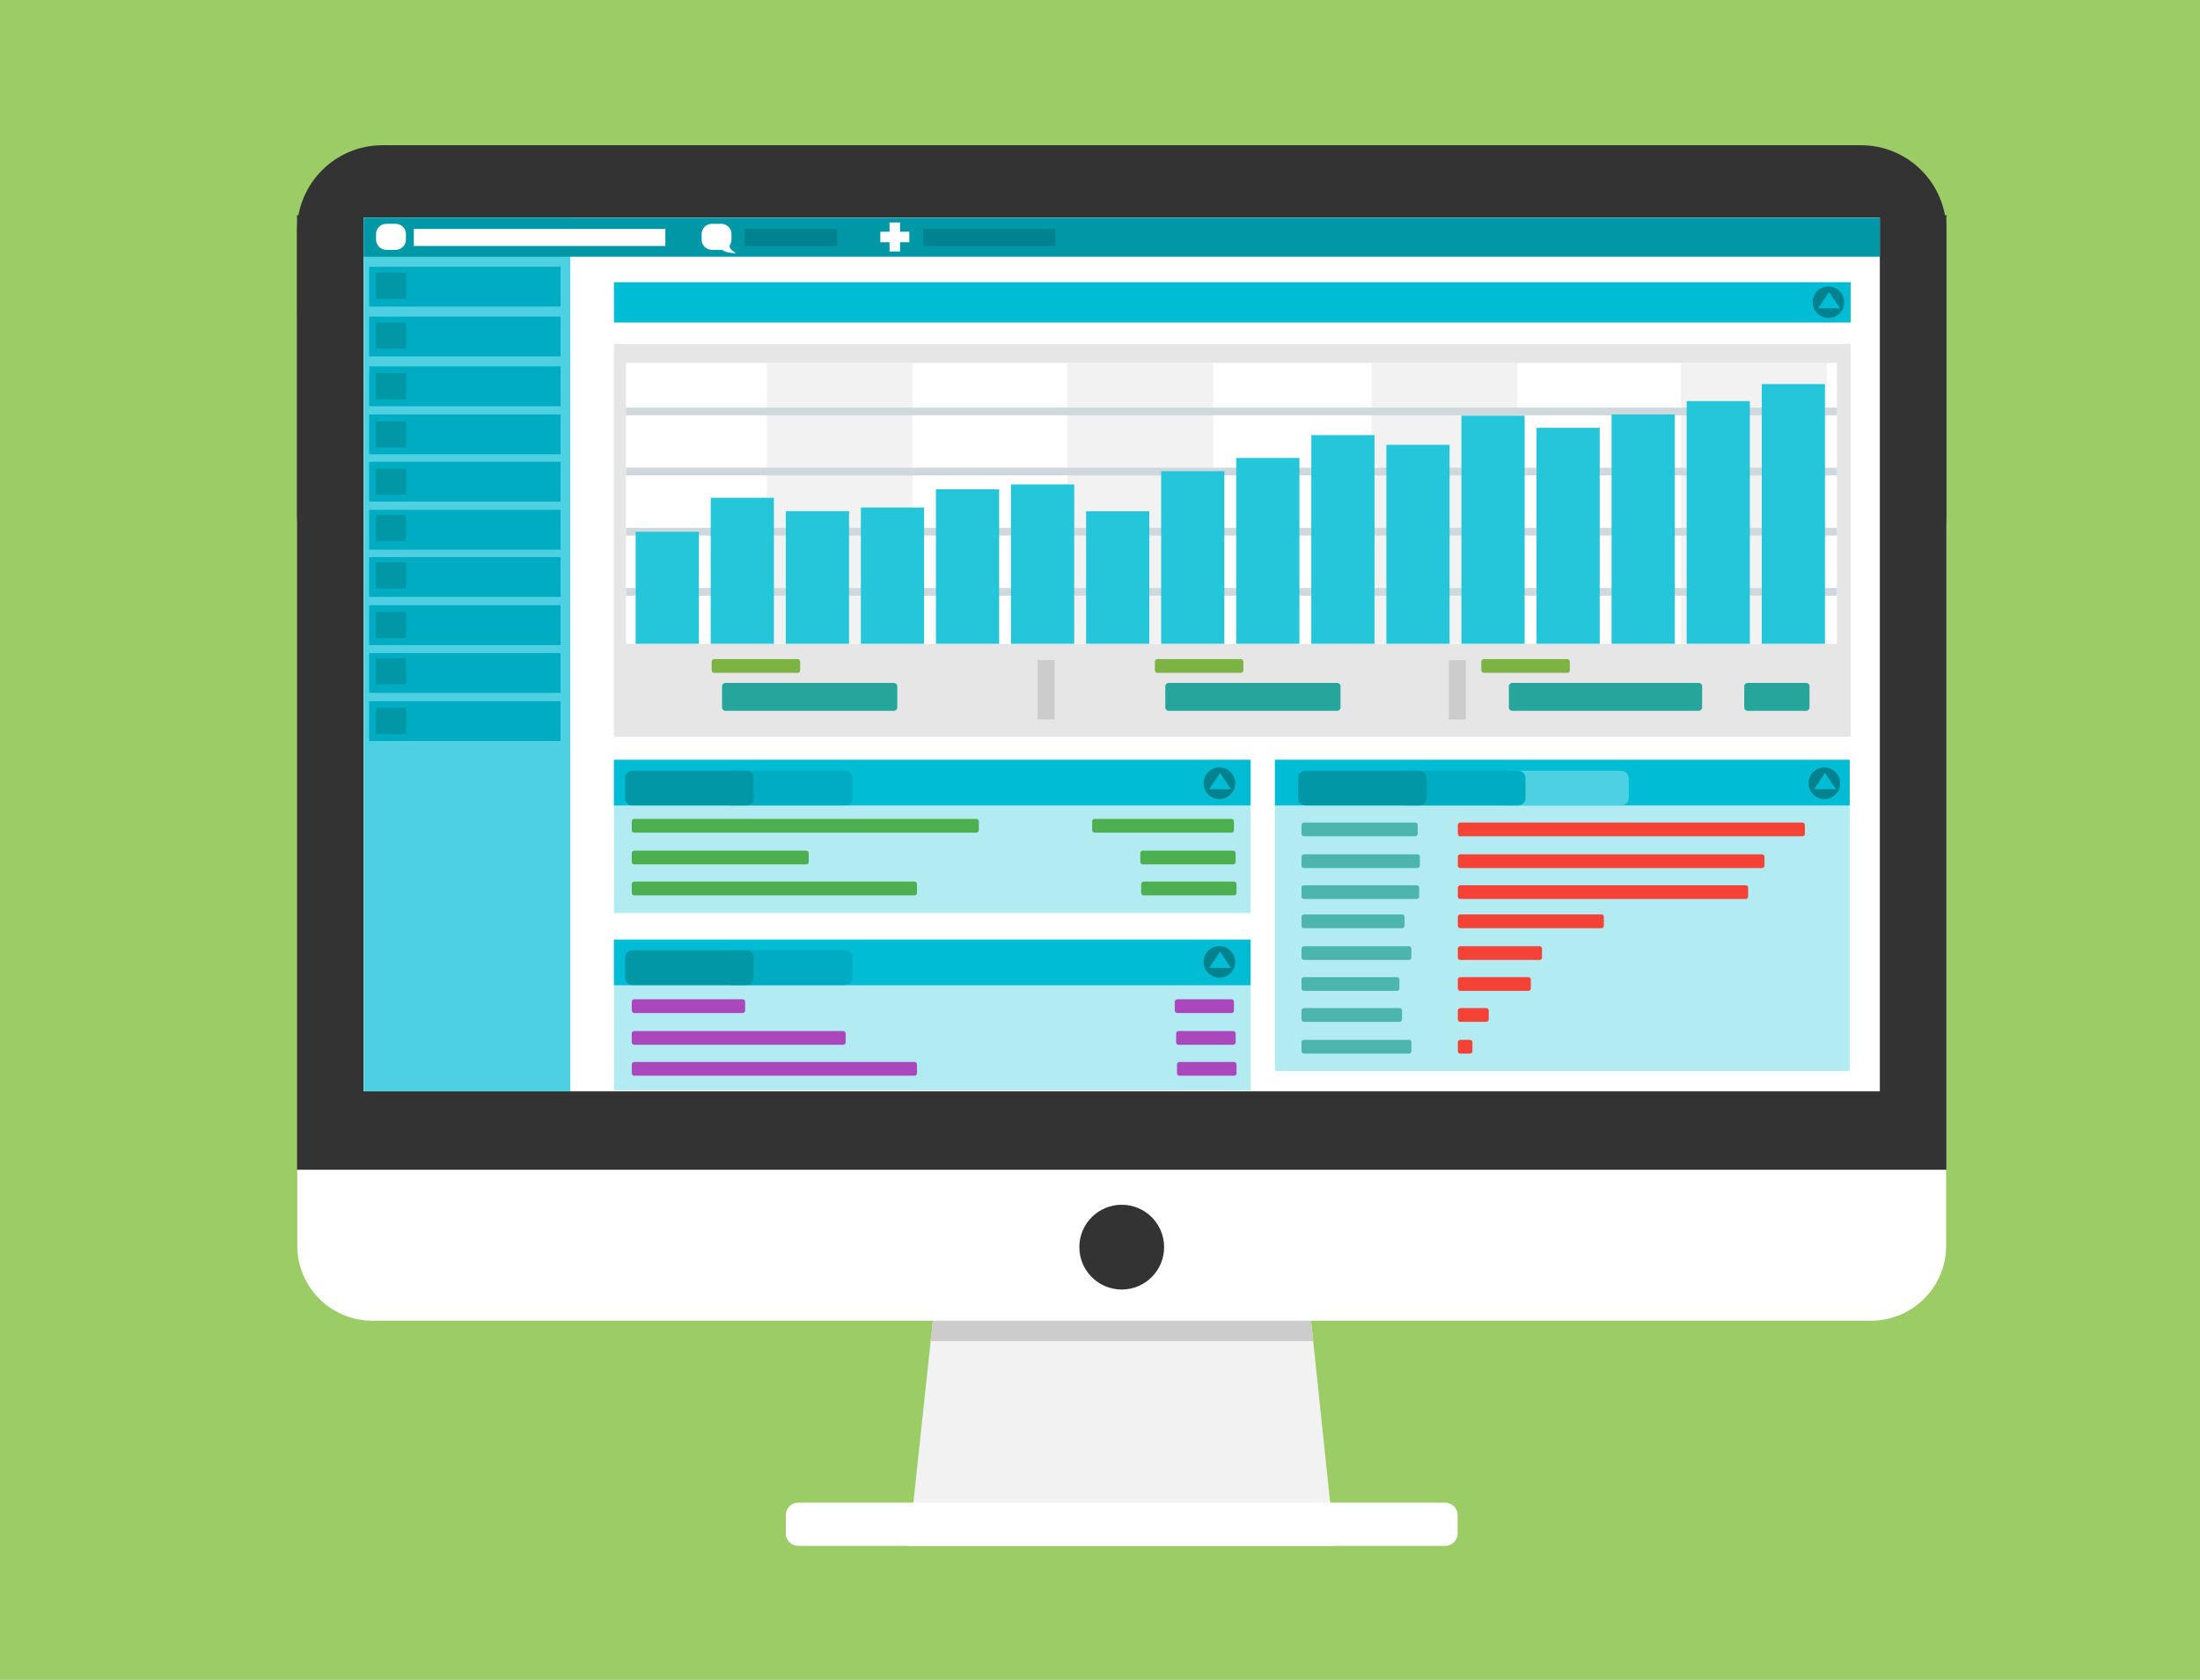
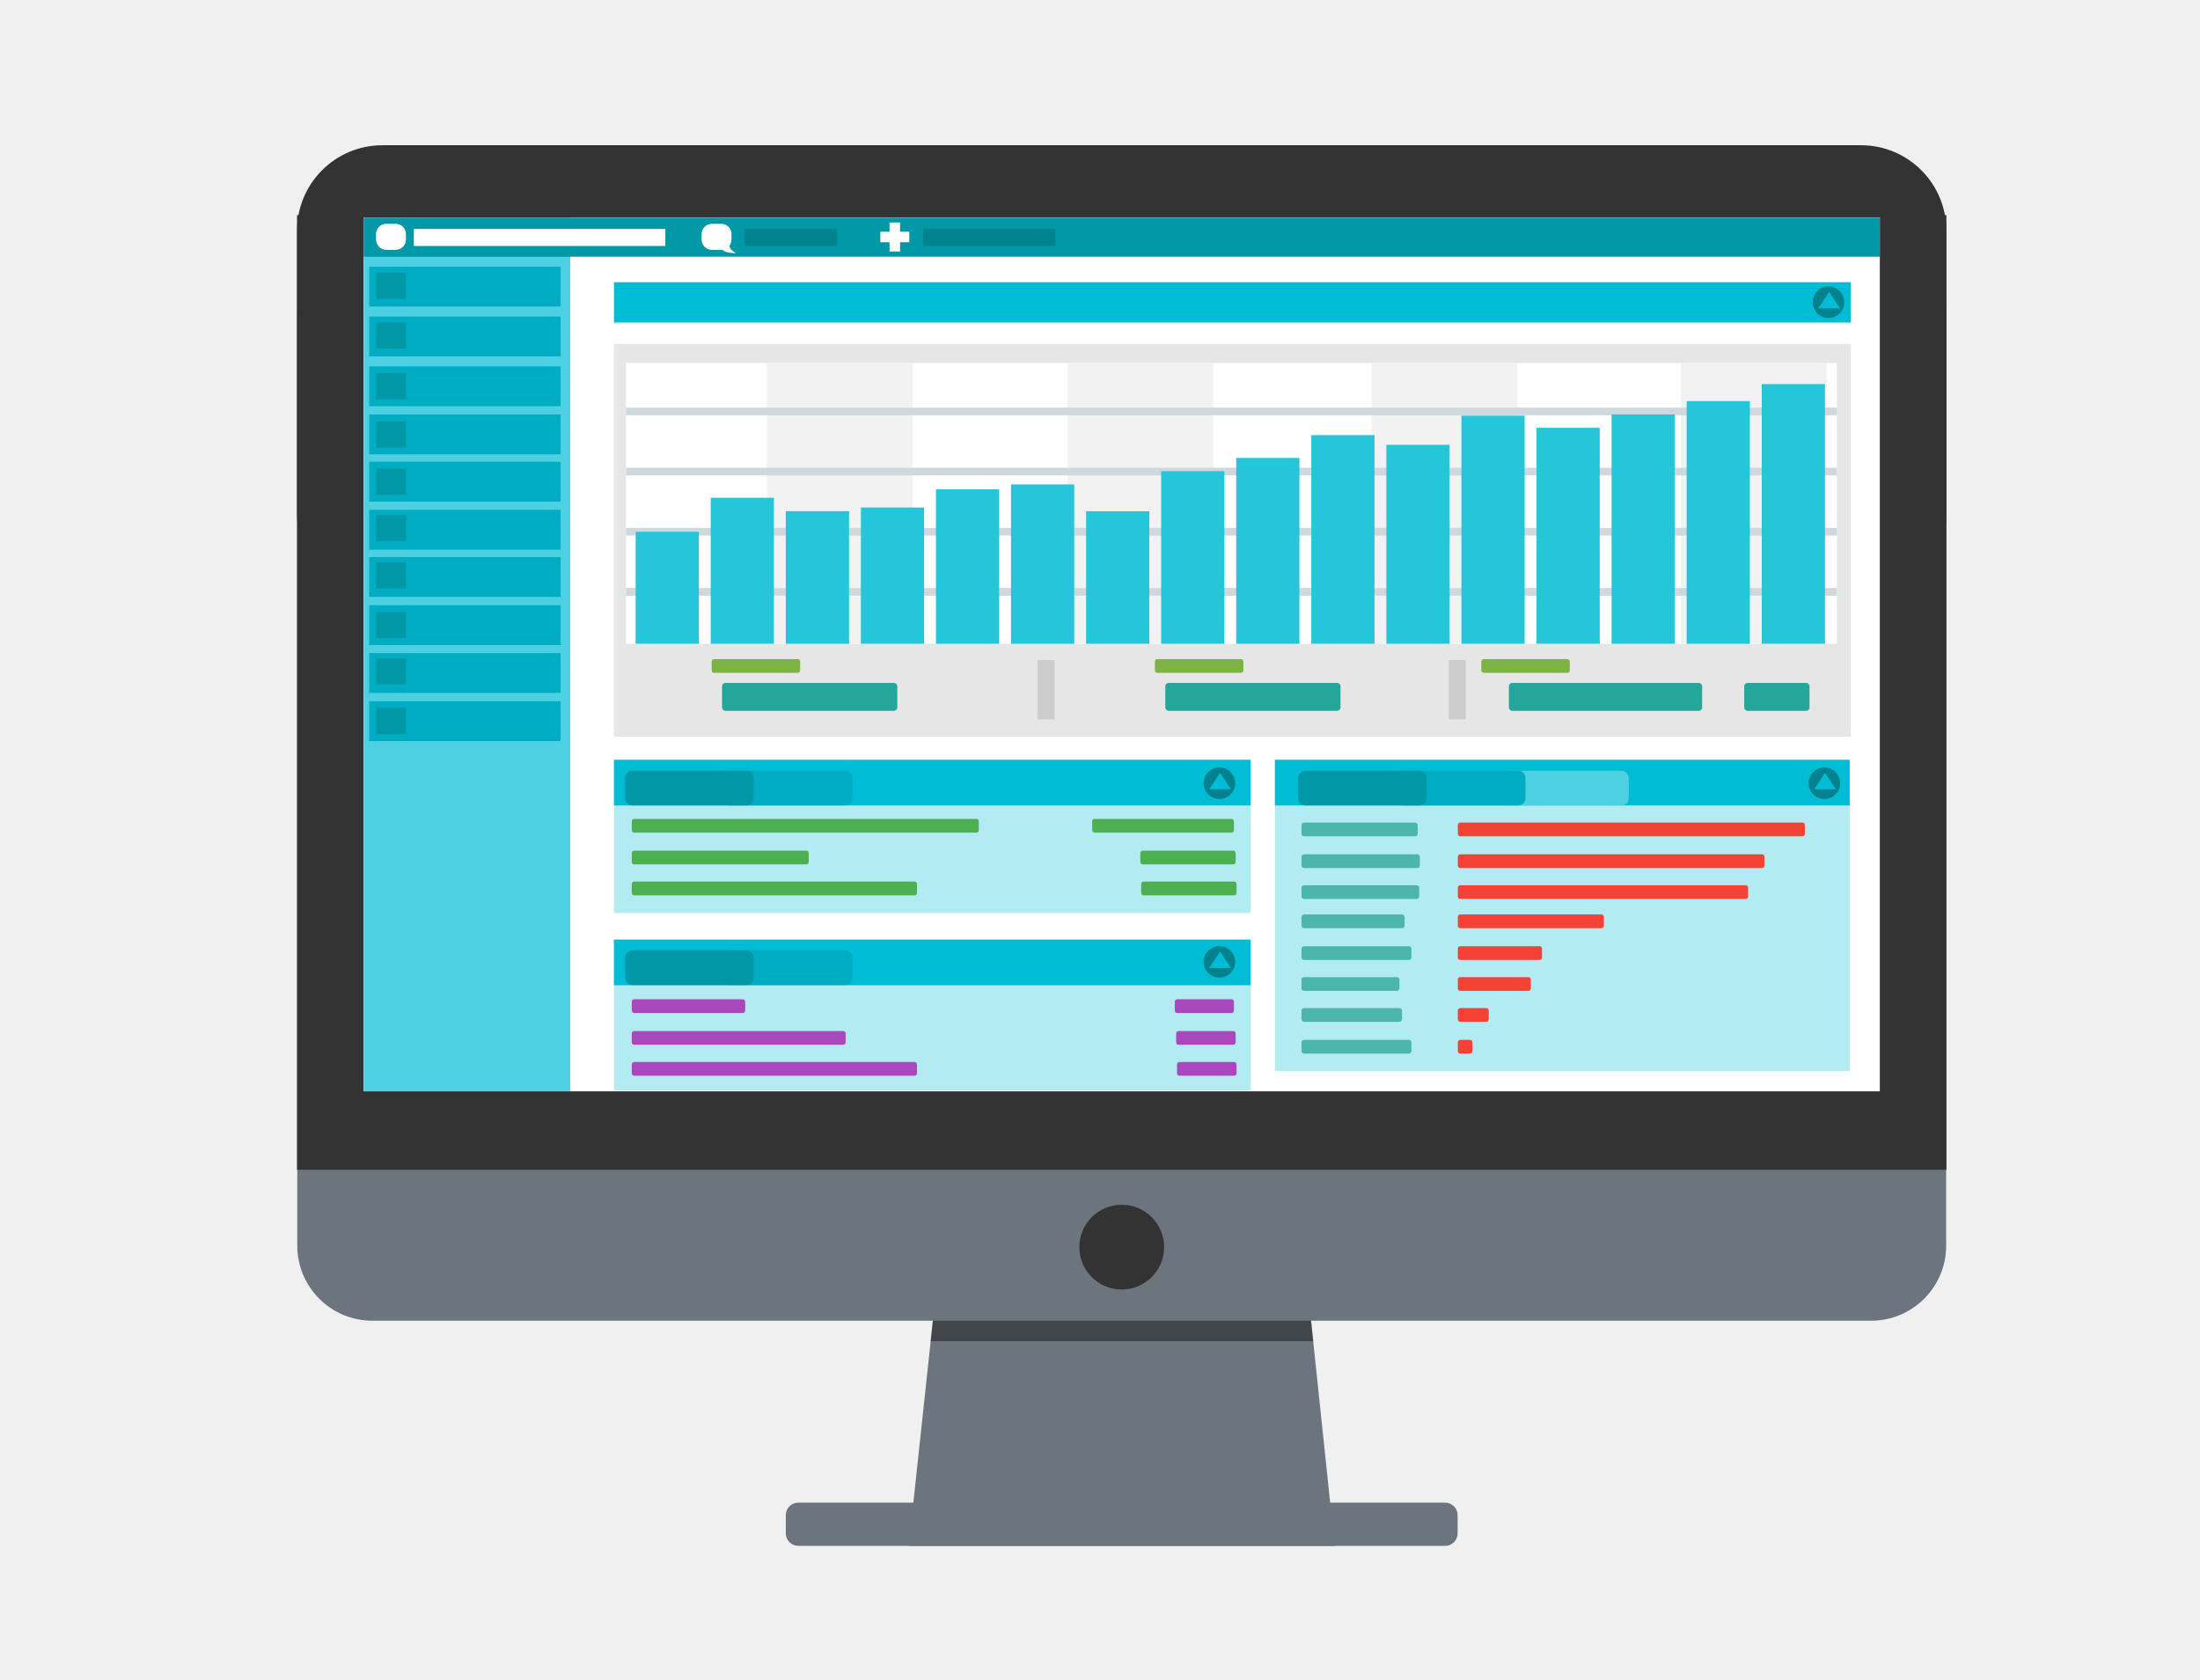
<svg xmlns="http://www.w3.org/2000/svg" width="258.15mm" height="197.1mm" version="1.1" viewBox="0 0 914.709 698.386">
  <g transform="translate(91.64 -37.455)">
-     <rect x="-91.64" y="37.455" width="914.71" height="698.39" fill="#9ccc65" />
+     <rect x="-91.64" y="37.455" width="914.71" height="698.39" fill="rgb(0,0,0,0)" />
    <g transform="translate(.45687 64.281)">
-       <path d="m298.81 493.84 151.57 3.427 12.462 118.61h-177.11z" fill="#f2f2f2" />
-       <path d="m298.81 493.84-3.96 36.93h159.05l-3.52-33.502-151.57-3.428z" fill="#ccc" />
-       <rect transform="scale(1,-1)" x="31.502" y="-522.27" width="685.57" height="450.14" ry="31.215" fill="#fff" fill-rule="evenodd" />
+       <path d="m298.81 493.84 151.57 3.427 12.462 118.61h-177.11z" fill="#6c757d" />
+       <path d="m298.81 493.84-3.96 36.93h159.05l-3.52-33.502-151.57-3.428z" fill="rgba(0,0,0,0.4)" />
+       <rect transform="scale(1,-1)" x="31.502" y="-522.27" width="685.57" height="450.14" ry="31.215" fill="#6c757d" fill-rule="evenodd" />
      <path d="m31.401 62.617v396.88h685.77v-396.88zm16.165 20.51h650.46l-87.235 326.89-487.45-32.603z" fill="#333" fill-rule="evenodd" />
      <rect x="31.419" y="33.554" width="685.72" height="188.97" ry="35.485" fill="#333" />
      <rect x="59.136" y="63.706" width="630.3" height="363.17" fill="#ececec" fill-rule="evenodd" />
-       <rect x="234.62" y="597.91" width="279.33" height="17.969" ry="5.194" fill="#fff" />
+       <rect x="234.62" y="597.91" width="279.33" height="17.969" ry="5.194" fill="#6c757d" />
      <circle cx="374.29" cy="491.68" r="17.623" fill="#333" />
    </g>
    <rect x="59.58" y="127.96" width="630.36" height="363.21" fill="#fff" fill-rule="evenodd" />
    <rect x="59.58" y="127.96" width="85.892" height="363.21" fill="#4dd0e1" fill-rule="evenodd" />
    <rect x="59.58" y="127.96" width="630.36" height="16.221" fill="#0097a7" fill-rule="evenodd" />
    <rect x="163.63" y="180.49" width="514.2" height="163.2" fill="#e6e6e6" fill-rule="evenodd" />
    <rect x="163.63" y="154.78" width="514.2" height="16.77" fill="#00bcd4" fill-rule="evenodd" />
    <rect x="168.63" y="188.35" width="503.48" height="116.77" fill="#fff" fill-rule="evenodd" />
    <rect x="227.2" y="188.35" width="60.626" height="116.77" fill="#f2f2f2" fill-rule="evenodd" />
    <rect x="352.2" y="188.35" width="60.626" height="116.77" fill="#f2f2f2" fill-rule="evenodd" />
    <rect x="478.63" y="188.35" width="60.626" height="116.77" fill="#f2f2f2" fill-rule="evenodd" />
    <rect x="607.2" y="188.35" width="60.626" height="116.77" fill="#f2f2f2" fill-rule="evenodd" />
    <rect x="339.77" y="311.92" width="7.054" height="24.627" fill="#ccc" fill-rule="evenodd" />
    <rect x="510.77" y="311.92" width="7.054" height="24.627" fill="#ccc" fill-rule="evenodd" />
    <rect x="168.63" y="206.92" width="503.48" height="3.198" fill="#cfd8dc" fill-rule="evenodd" />
    <rect x="168.63" y="231.92" width="503.48" height="3.198" fill="#cfd8dc" fill-rule="evenodd" />
    <rect x="168.63" y="256.92" width="503.48" height="3.198" fill="#cfd8dc" fill-rule="evenodd" />
    <rect x="168.63" y="281.92" width="503.48" height="3.198" fill="#cfd8dc" fill-rule="evenodd" />
    <rect x="172.65" y="258.54" width="26.28" height="46.579" fill="#26c6da" fill-rule="evenodd" />
    <rect x="203.86" y="244.41" width="26.28" height="60.706" fill="#26c6da" fill-rule="evenodd" />
    <rect x="235.08" y="249.97" width="26.28" height="55.15" fill="#26c6da" fill-rule="evenodd" />
    <rect x="266.29" y="248.45" width="26.28" height="56.666" fill="#26c6da" fill-rule="evenodd" />
    <rect x="297.5" y="240.88" width="26.28" height="64.242" fill="#26c6da" fill-rule="evenodd" />
    <rect x="328.71" y="238.86" width="26.28" height="66.262" fill="#26c6da" fill-rule="evenodd" />
    <rect x="359.93" y="250.02" width="26.28" height="55.093" fill="#26c6da" fill-rule="evenodd" />
    <rect x="391.14" y="233.35" width="26.28" height="71.767" fill="#26c6da" fill-rule="evenodd" />
    <rect x="422.35" y="227.84" width="26.28" height="77.272" fill="#26c6da" fill-rule="evenodd" />
    <rect x="453.57" y="218.35" width="26.28" height="86.767" fill="#26c6da" fill-rule="evenodd" />
    <rect x="484.78" y="222.39" width="26.28" height="82.726" fill="#26c6da" fill-rule="evenodd" />
    <rect x="515.99" y="210.27" width="26.28" height="94.848" fill="#26c6da" fill-rule="evenodd" />
    <rect x="547.21" y="215.32" width="26.28" height="89.798" fill="#26c6da" fill-rule="evenodd" />
    <rect x="578.42" y="209.76" width="26.28" height="95.353" fill="#26c6da" fill-rule="evenodd" />
    <rect x="609.63" y="204.21" width="26.28" height="100.91" fill="#26c6da" fill-rule="evenodd" />
    <rect x="640.85" y="197.14" width="26.28" height="107.98" fill="#26c6da" fill-rule="evenodd" />
    <rect x="204.26" y="311.48" width="36.786" height="5.714" ry="1.01" fill="#7cb342" />
    <rect x="208.57" y="321.38" width="72.857" height="11.612" ry="1.416" fill="#26a69a" />
    <rect x="388.54" y="311.48" width="36.786" height="5.714" ry="1.01" fill="#7cb342" />
    <rect x="392.86" y="321.38" width="72.857" height="11.612" ry="1.416" fill="#26a69a" />
    <rect x="524.26" y="311.48" width="36.786" height="5.714" ry="1.01" fill="#7cb342" />
    <rect x="535.71" y="321.38" width="80.357" height="11.612" ry="1.416" fill="#26a69a" />
    <rect x="633.57" y="321.38" width="27.143" height="11.612" ry="1.416" fill="#26a69a" />
    <rect x="163.63" y="353.35" width="264.69" height="63.698" fill="#b2ebf2" fill-rule="evenodd" />
    <rect x="163.63" y="353.35" width="264.69" height="18.976" fill="#00bcd4" fill-rule="evenodd" />
    <rect x="163.63" y="428.1" width="264.69" height="62.688" fill="#b2ebf2" fill-rule="evenodd" />
    <rect x="163.63" y="428.1" width="264.69" height="18.976" fill="#00bcd4" fill-rule="evenodd" />
    <rect x="61.853" y="148.36" width="79.579" height="16.55" fill="#00acc1" fill-rule="evenodd" />
    <rect x="61.853" y="169.07" width="79.579" height="16.55" fill="#00acc1" fill-rule="evenodd" />
    <rect x="61.853" y="189.79" width="79.579" height="16.55" fill="#00acc1" fill-rule="evenodd" />
    <rect x="61.853" y="209.79" width="79.579" height="16.55" fill="#00acc1" fill-rule="evenodd" />
    <rect x="61.853" y="229.43" width="79.579" height="16.55" fill="#00acc1" fill-rule="evenodd" />
    <rect x="61.853" y="249.43" width="79.579" height="16.55" fill="#00acc1" fill-rule="evenodd" />
    <rect x="61.853" y="269.07" width="79.579" height="16.55" fill="#00acc1" fill-rule="evenodd" />
    <rect x="61.853" y="289.07" width="79.579" height="16.55" fill="#00acc1" fill-rule="evenodd" />
    <rect x="64.71" y="150.86" width="12.436" height="10.835" fill="#0097a7" fill-rule="evenodd" />
    <rect x="64.71" y="171.57" width="12.436" height="10.835" fill="#0097a7" fill-rule="evenodd" />
    <rect x="64.71" y="192.64" width="12.436" height="10.835" fill="#0097a7" fill-rule="evenodd" />
    <rect x="64.71" y="212.64" width="12.436" height="10.835" fill="#0097a7" fill-rule="evenodd" />
    <rect x="64.71" y="232.29" width="12.436" height="10.835" fill="#0097a7" fill-rule="evenodd" />
    <rect x="64.71" y="251.57" width="12.436" height="10.835" fill="#0097a7" fill-rule="evenodd" />
    <rect x="64.71" y="271.22" width="12.436" height="10.835" fill="#0097a7" fill-rule="evenodd" />
    <rect x="64.71" y="291.88" width="12.436" height="10.835" fill="#0097a7" fill-rule="evenodd" />
    <circle cx="668.59" cy="163.11" r="6.566" fill="#00838f" />
    <path d="m668.87 158.86-4.503 6.763h9.025z" fill="#00bcd4" fill-rule="evenodd" />
    <circle cx="415.36" cy="363.08" r="6.566" fill="#00838f" />
    <path d="m415.63 358.82-4.503 6.763h9.025z" fill="#00bcd4" fill-rule="evenodd" />
    <circle cx="415.36" cy="437.36" r="6.566" fill="#00838f" />
    <path d="m415.63 433.11-4.503 6.763h9.025z" fill="#00bcd4" fill-rule="evenodd" />
    <rect x="209.34" y="357.89" width="53.47" height="14.43" ry="3.036" fill="#00acc1" fill-rule="evenodd" />
    <rect x="168.27" y="357.89" width="53.47" height="14.43" ry="3.036" fill="#0097a7" fill-rule="evenodd" />
    <rect x="209.34" y="432.54" width="53.47" height="14.43" ry="3.036" fill="#00acc1" fill-rule="evenodd" />
    <rect x="168.27" y="432.54" width="53.47" height="14.43" ry="3.036" fill="#0097a7" fill-rule="evenodd" />
    <rect x="64.71" y="130.5" width="12.436" height="10.835" ry="4.286" fill="#fff" fill-rule="evenodd" />
    <rect x="80.424" y="132.64" width="104.58" height="7.085" fill="#fff" fill-rule="evenodd" />
    <rect x="200.07" y="130.5" width="12.436" height="10.835" ry="4.286" fill="#fff" fill-rule="evenodd" />
    <path d="m211.74 138.52c-0.495 2.223 0.963 3.113 2.634 4.196-3.235-0.041-5.484-0.674-6.339-2.143z" fill="#fff" fill-rule="evenodd" />
    <rect x="217.92" y="132.64" width="38.507" height="7.085" fill="#00838f" fill-rule="evenodd" />
    <rect x="292.21" y="132.64" width="54.936" height="7.085" fill="#00838f" fill-rule="evenodd" />
    <rect x="438.44" y="353.35" width="238.98" height="129.36" fill="#b2ebf2" fill-rule="evenodd" />
    <rect x="438.44" y="353.35" width="238.98" height="18.976" fill="#00bcd4" fill-rule="evenodd" />
    <circle cx="666.89" cy="363.08" r="6.566" fill="#00838f" />
    <path d="m667.16 358.82-4.503 6.763h9.025z" fill="#00bcd4" fill-rule="evenodd" />
    <rect x="532.08" y="357.89" width="53.47" height="14.43" ry="3.036" fill="#4dd0e1" fill-rule="evenodd" />
    <rect x="489.15" y="357.89" width="53.47" height="14.43" ry="3.036" fill="#00acc1" fill-rule="evenodd" />
    <rect x="448.08" y="357.89" width="53.47" height="14.43" ry="3.036" fill="#0097a7" fill-rule="evenodd" />
    <rect x="61.853" y="308.97" width="79.579" height="16.55" fill="#00acc1" fill-rule="evenodd" />
    <rect x="61.853" y="328.97" width="79.579" height="16.55" fill="#00acc1" fill-rule="evenodd" />
    <rect x="64.71" y="311.12" width="12.436" height="10.835" fill="#0097a7" fill-rule="evenodd" />
    <rect x="64.71" y="331.78" width="12.436" height="10.835" fill="#0097a7" fill-rule="evenodd" />
    <rect x="171.04" y="377.91" width="144.29" height="5.714" ry="1.01" fill="#4caf50" />
    <rect x="171.04" y="391.12" width="73.571" height="5.714" ry="1.01" fill="#4caf50" />
    <rect x="171.04" y="403.98" width="118.57" height="5.714" ry="1.01" fill="#4caf50" />
    <rect x="382.47" y="391.12" width="39.643" height="5.714" ry="1.01" fill="#4caf50" />
    <rect x="382.83" y="403.98" width="39.643" height="5.714" ry="1.01" fill="#4caf50" />
    <rect x="362.47" y="377.91" width="58.929" height="5.714" ry="1.01" fill="#4caf50" />
    <rect x="171.04" y="452.91" width="47.143" height="5.714" ry="1.01" fill="#ab47bc" />
    <rect x="171.04" y="466.12" width="88.929" height="5.714" ry="1.01" fill="#ab47bc" />
    <rect x="171.04" y="478.98" width="118.57" height="5.714" ry="1.01" fill="#ab47bc" />
    <rect x="397.37" y="466.12" width="24.743" height="5.714" ry="1.01" fill="#ab47bc" />
    <rect x="397.73" y="478.98" width="24.743" height="5.714" ry="1.01" fill="#ab47bc" />
    <rect x="396.82" y="452.91" width="24.583" height="5.714" ry="1.01" fill="#ab47bc" />
    <rect x="514.49" y="379.43" width="144.29" height="5.714" ry="1.01" fill="#f44336" />
    <rect x="514.49" y="392.64" width="127.5" height="5.714" ry="1.01" fill="#f44336" />
    <rect x="514.49" y="405.5" width="120.71" height="5.714" ry="1.01" fill="#f44336" />
    <rect x="514.49" y="417.64" width="60.714" height="5.714" ry="1.01" fill="#f44336" />
    <rect x="514.49" y="430.85" width="35" height="5.714" ry="1.01" fill="#f44336" />
    <rect x="514.49" y="443.71" width="30.357" height="5.714" ry="1.01" fill="#f44336" />
    <rect x="514.49" y="456.57" width="12.857" height="5.714" ry="1.01" fill="#f44336" />
    <rect x="514.49" y="469.78" width="6.071" height="5.714" ry="1.01" fill="#f44336" />
    <rect x="449.49" y="379.43" width="48.321" height="5.714" ry="1.01" fill="#4db6ac" />
    <rect x="449.49" y="392.64" width="49.213" height="5.714" ry="1.01" fill="#4db6ac" />
    <rect x="449.49" y="405.5" width="48.929" height="5.714" ry="1.01" fill="#4db6ac" />
    <rect x="449.49" y="417.64" width="42.857" height="5.714" ry="1.01" fill="#4db6ac" />
    <rect x="449.49" y="430.85" width="45.714" height="5.714" ry="1.01" fill="#4db6ac" />
    <rect x="449.49" y="443.71" width="40.714" height="5.714" ry="1.01" fill="#4db6ac" />
    <rect x="449.49" y="456.57" width="41.786" height="5.714" ry="1.01" fill="#4db6ac" />
    <rect x="449.49" y="469.78" width="45.714" height="5.714" ry="1.01" fill="#4db6ac" />
    <rect x="278.21" y="129.95" width="4.375" height="12.054" fill="#fff" />
    <rect transform="rotate(90)" x="133.79" y="-286.43" width="4.375" height="12.054" fill="#fff" />
  </g>
</svg>
